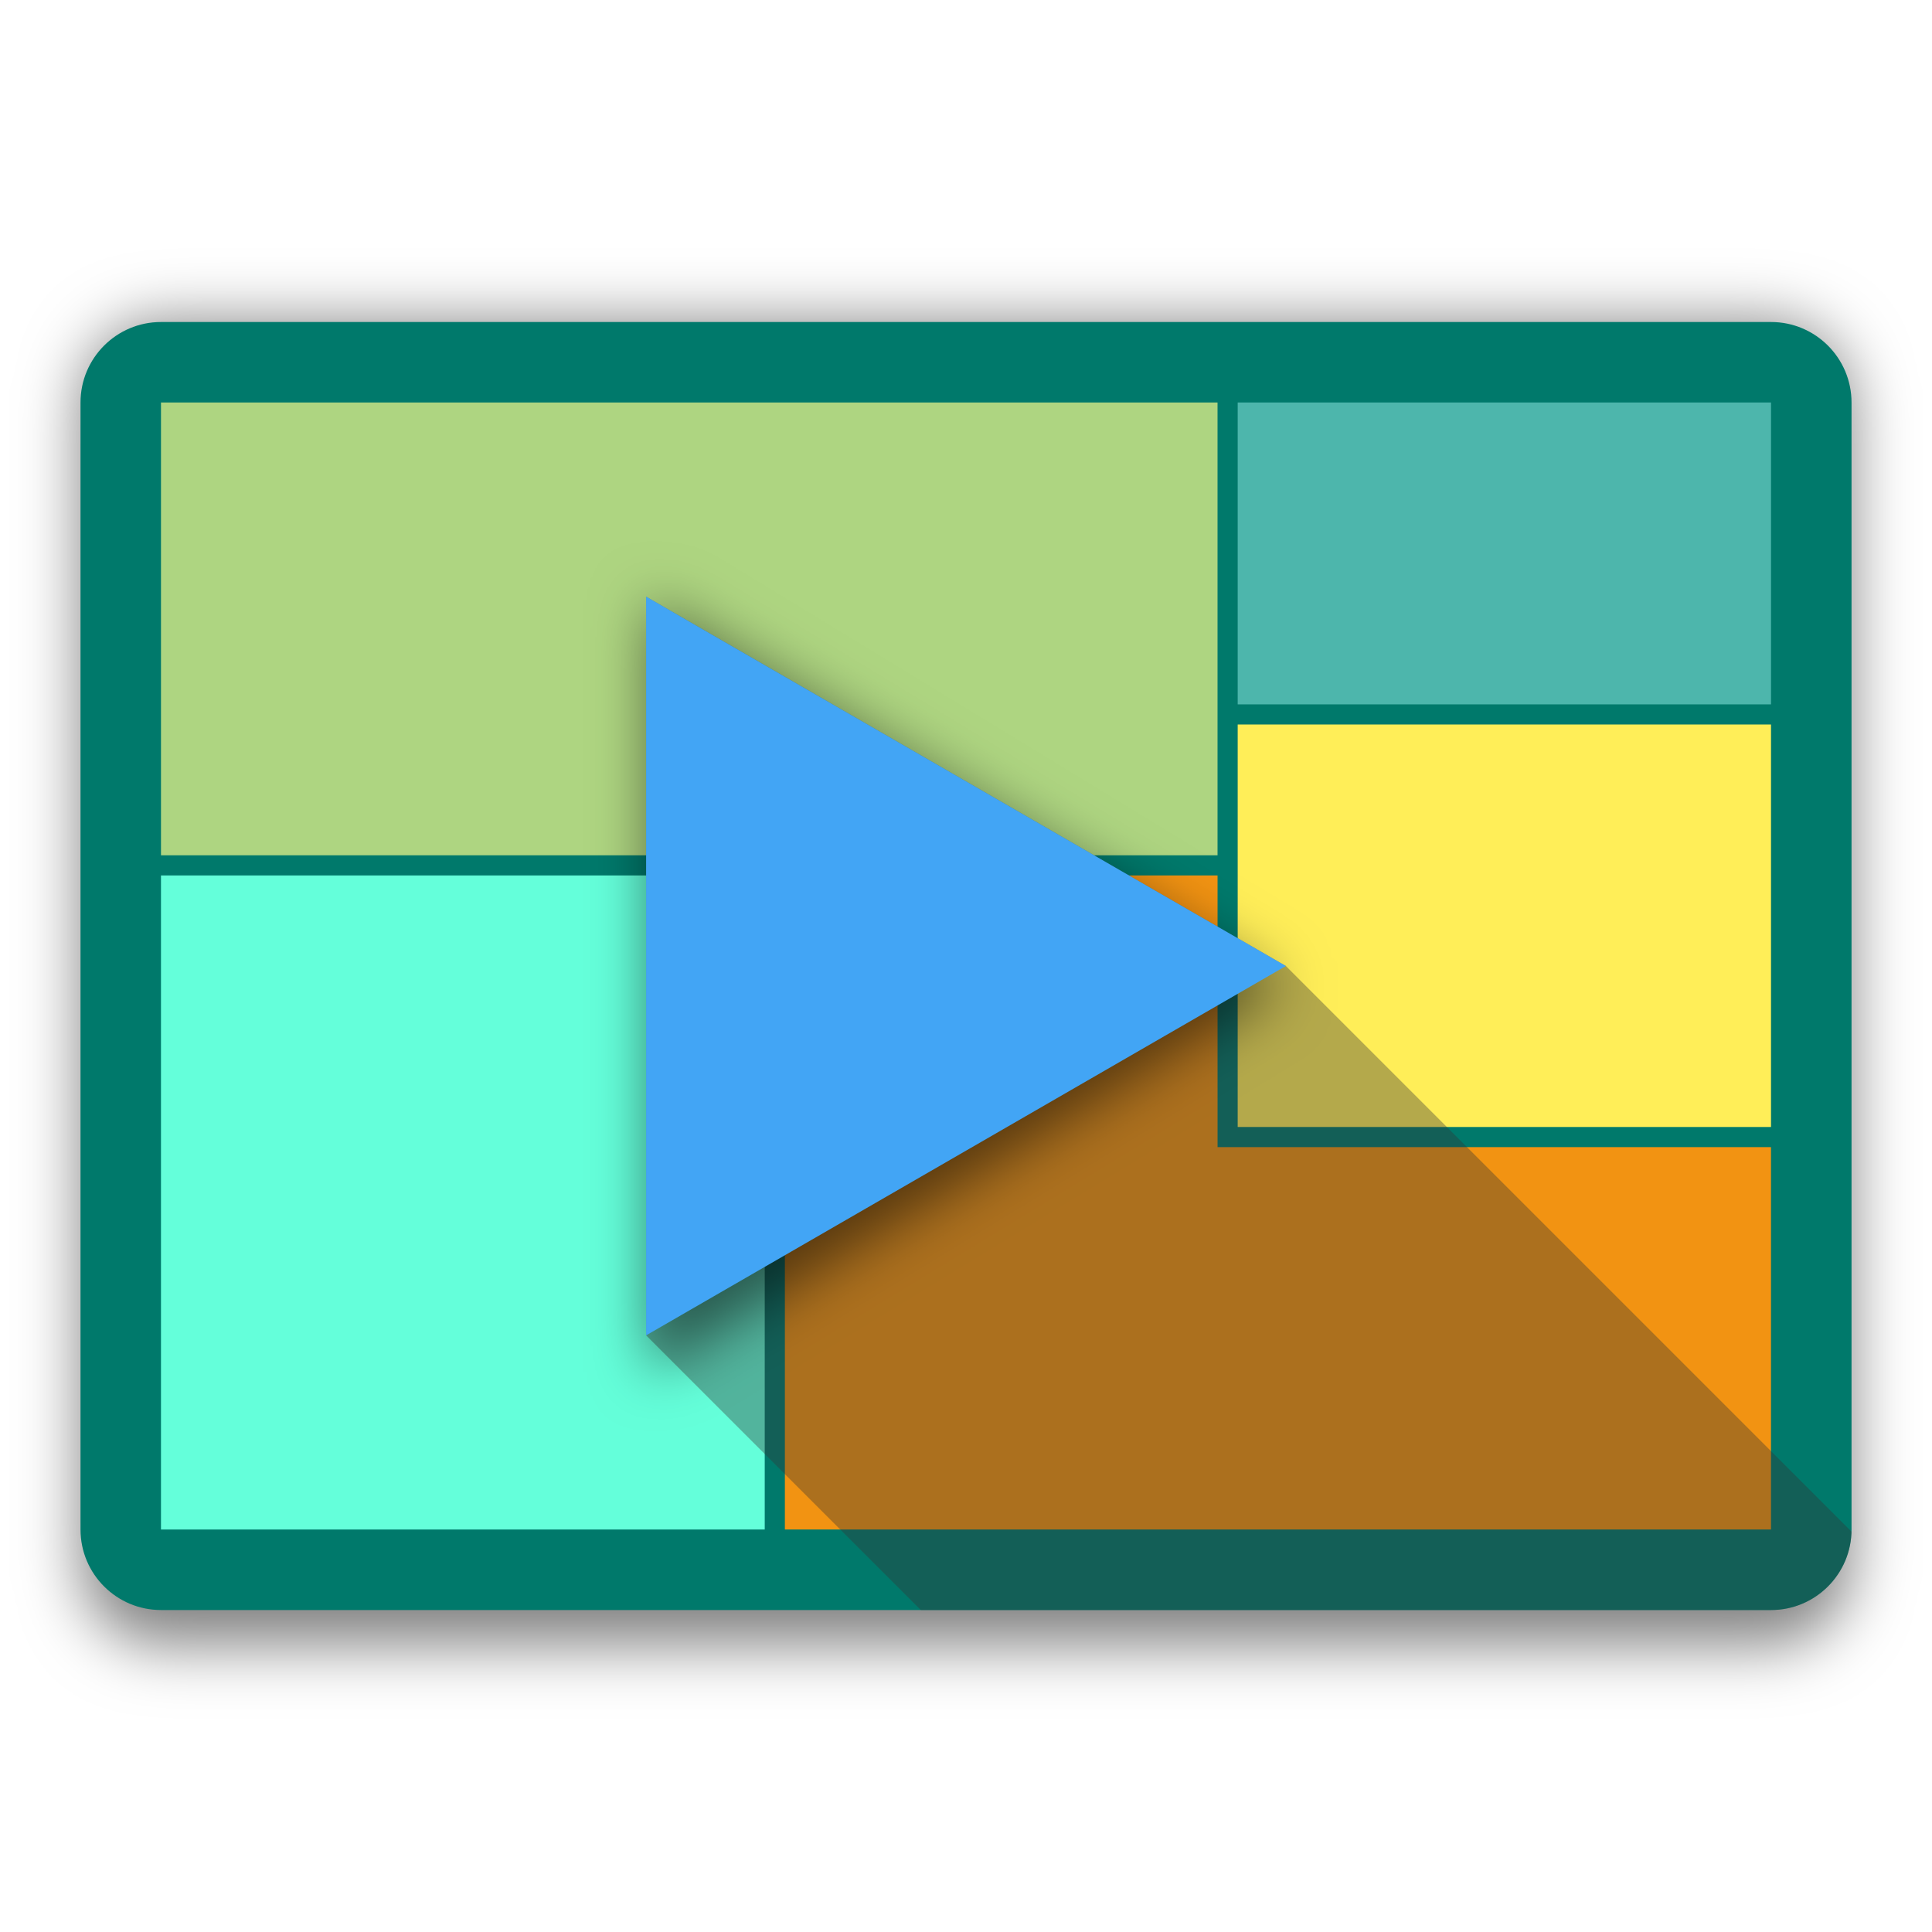
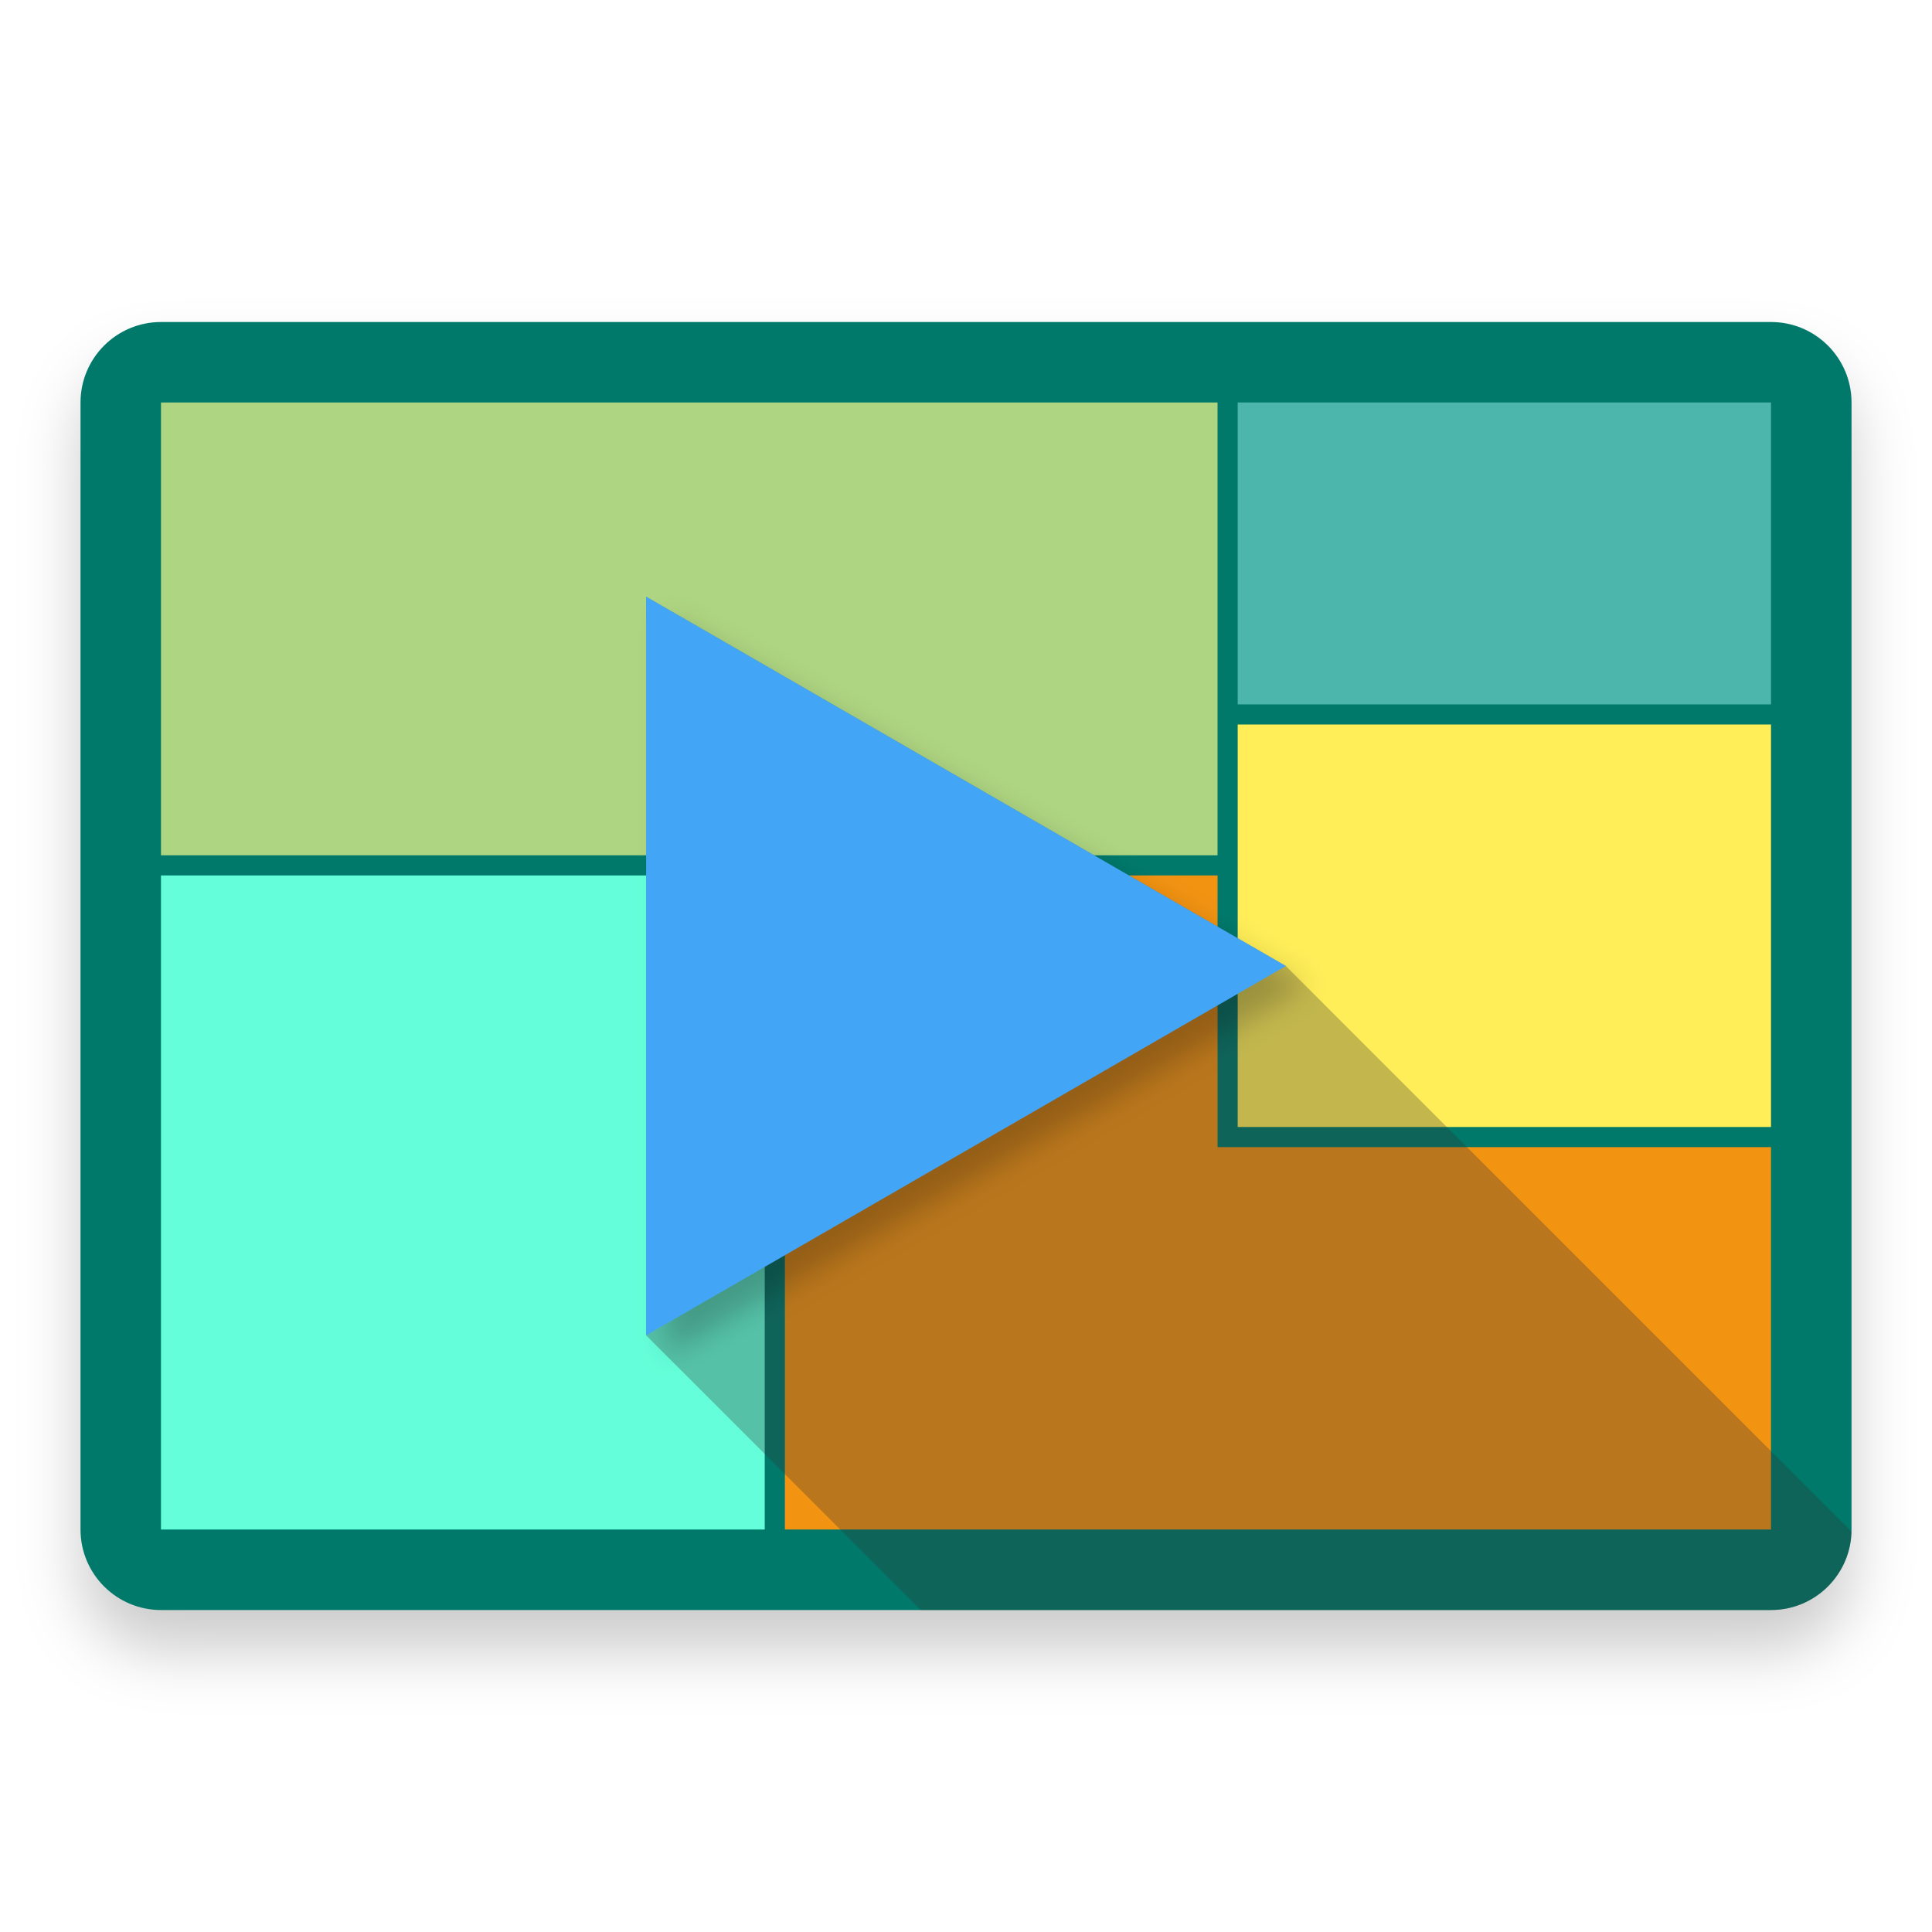
<svg xmlns="http://www.w3.org/2000/svg" id="svg8" version="1.1" viewBox="0 0 50.8 50.8" height="192" width="192">
  <defs id="defs2">
    <clipPath clipPathUnits="userSpaceOnUse" id="clipPath4873">
      <rect style="display:inline;opacity:1;fill:#218688;fill-opacity:1;stroke:none;stroke-width:0.265;stroke-opacity:1" id="rect4875" width="46.567" height="33.867" x="2.117" y="8.467" ry="2.117" />
    </clipPath>
-     <filter style="color-interpolation-filters:sRGB" id="filter5331" x="-0.103" width="1.207" y="-0.09" height="1.179">
-       <feGaussianBlur stdDeviation="0.725" id="feGaussianBlur5333" />
+     <filter style="color-interpolation-filters:sRGB" id="filter4504" x="-0.041" width="1.083" y="-0.057" height="1.114">
+       <feGaussianBlur stdDeviation="0.804" id="feGaussianBlur4506" />
    </filter>
-     <filter style="color-interpolation-filters:sRGB" id="filter4573" x="-0.041" width="1.083" y="-0.057" height="1.114">
-       <feGaussianBlur stdDeviation="0.804" id="feGaussianBlur4575" />
+     <filter style="color-interpolation-filters:sRGB" id="filter4510" x="-0.052" width="1.103" y="-0.045" height="1.09">
+       <feGaussianBlur stdDeviation="0.362" id="feGaussianBlur4512" />
    </filter>
  </defs>
  <g style="display:inline;opacity:1" transform="translate(0,-246.2)" id="layer1">
-     <rect style="opacity:0.5;fill:#000000;fill-opacity:1;stroke:none;stroke-width:0.265;stroke-opacity:1;filter:url(#filter4573)" id="rect4567" width="46.567" height="33.867" x="2.117" y="254.667" ry="2.117" transform="matrix(0.9989835,0,0,1.025704,0.02581806,-6.522021)" />
+     <rect style="opacity:0.2;fill:#000000;fill-opacity:1;stroke:none;stroke-width:0.265;stroke-opacity:1;filter:url(#filter4504)" id="rect4502" width="46.567" height="33.867" x="2.117" y="255.725" ry="2.117" />
    <rect ry="2.117" y="254.667" x="2.117" height="33.867" width="46.567" id="rect4550" style="fill:#00796b;fill-opacity:1;stroke:none;stroke-width:0.265;stroke-opacity:1" />
  </g>
  <g style="display:inline" id="layer2">
    <rect y="23.019" x="4.233" height="17.198" width="15.875" id="rect4572" style="fill:#64ffda;fill-opacity:1;stroke:none;stroke-width:0.243;stroke-opacity:1" />
    <rect y="10.583" x="4.233" height="11.906" width="27.781" id="rect4572-3" style="opacity:1;fill:#aed581;fill-opacity:1;stroke:none;stroke-width:0.267;stroke-opacity:1" />
    <rect y="10.583" x="32.544" height="7.938" width="14.023" id="rect4572-3-3" style="display:inline;opacity:1;fill:#4db6ac;fill-opacity:1;stroke:none;stroke-width:0.155;stroke-opacity:1" />
    <g id="g3845" style="fill:#f29312">
      <path style="display:inline;fill:#f29312;fill-opacity:1;stroke:none;stroke-width:0.777;stroke-opacity:1" d="M 78 87 L 78 152 L 121 152 L 176 152 L 176 114 L 121 114 L 121 87 L 78 87 z " transform="scale(0.2645833)" id="rect4572-7" />
    </g>
    <rect y="265.25" x="32.544" height="10.583" width="14.023" id="rect4572-3-3-6" style="display:inline;opacity:1;fill:#ffee58;fill-opacity:1;stroke:none;stroke-width:0.179;stroke-opacity:1" transform="translate(0,-246.2)" />
  </g>
  <g id="layer3" style="display:inline">
-     <g style="display:inline;opacity:0.369;fill:#333333;fill-opacity:1;stroke:none;stroke-width:0.265;stroke-opacity:1" id="g3986" clip-path="url(#clipPath4873)">
+     <g style="display:inline;opacity:0.3;fill:#333333;fill-opacity:1;stroke:none;stroke-width:0.265;stroke-opacity:1" id="g3986" clip-path="url(#clipPath4873)">
      <path style="fill:#333333;fill-opacity:1;stroke-width:1" d="M 64.211,59.293 V 132.707 L 197.838,266.334 V 192.92 L 261.416,229.627 127.789,96 Z" transform="scale(0.2645833)" id="path3982" />
    </g>
-     <path style="display:inline;opacity:0.5;fill:#000000;fill-opacity:1;stroke:none;stroke-width:0.265;stroke-opacity:1;filter:url(#filter5331)" d="M 16.989,35.112 V 15.688 l 16.822,9.712 z" id="path3852-5" transform="matrix(0.9933822,0,0,1.04906,0.1680927,-0.7139863)" />
+     <path id="path4508" d="M 17.518,35.641 V 16.217 l 16.822,9.712 z" style="display:inline;opacity:0.2;fill:#000000;fill-opacity:1;stroke:none;stroke-width:0.265;stroke-opacity:1;filter:url(#filter4510)" />
    <path style="display:inline;fill:#42a5f5;fill-opacity:1;stroke:none;stroke-width:0.265;stroke-opacity:1" d="M 16.989,35.112 V 15.688 l 16.822,9.712 z" id="path3852" />
  </g>
</svg>
